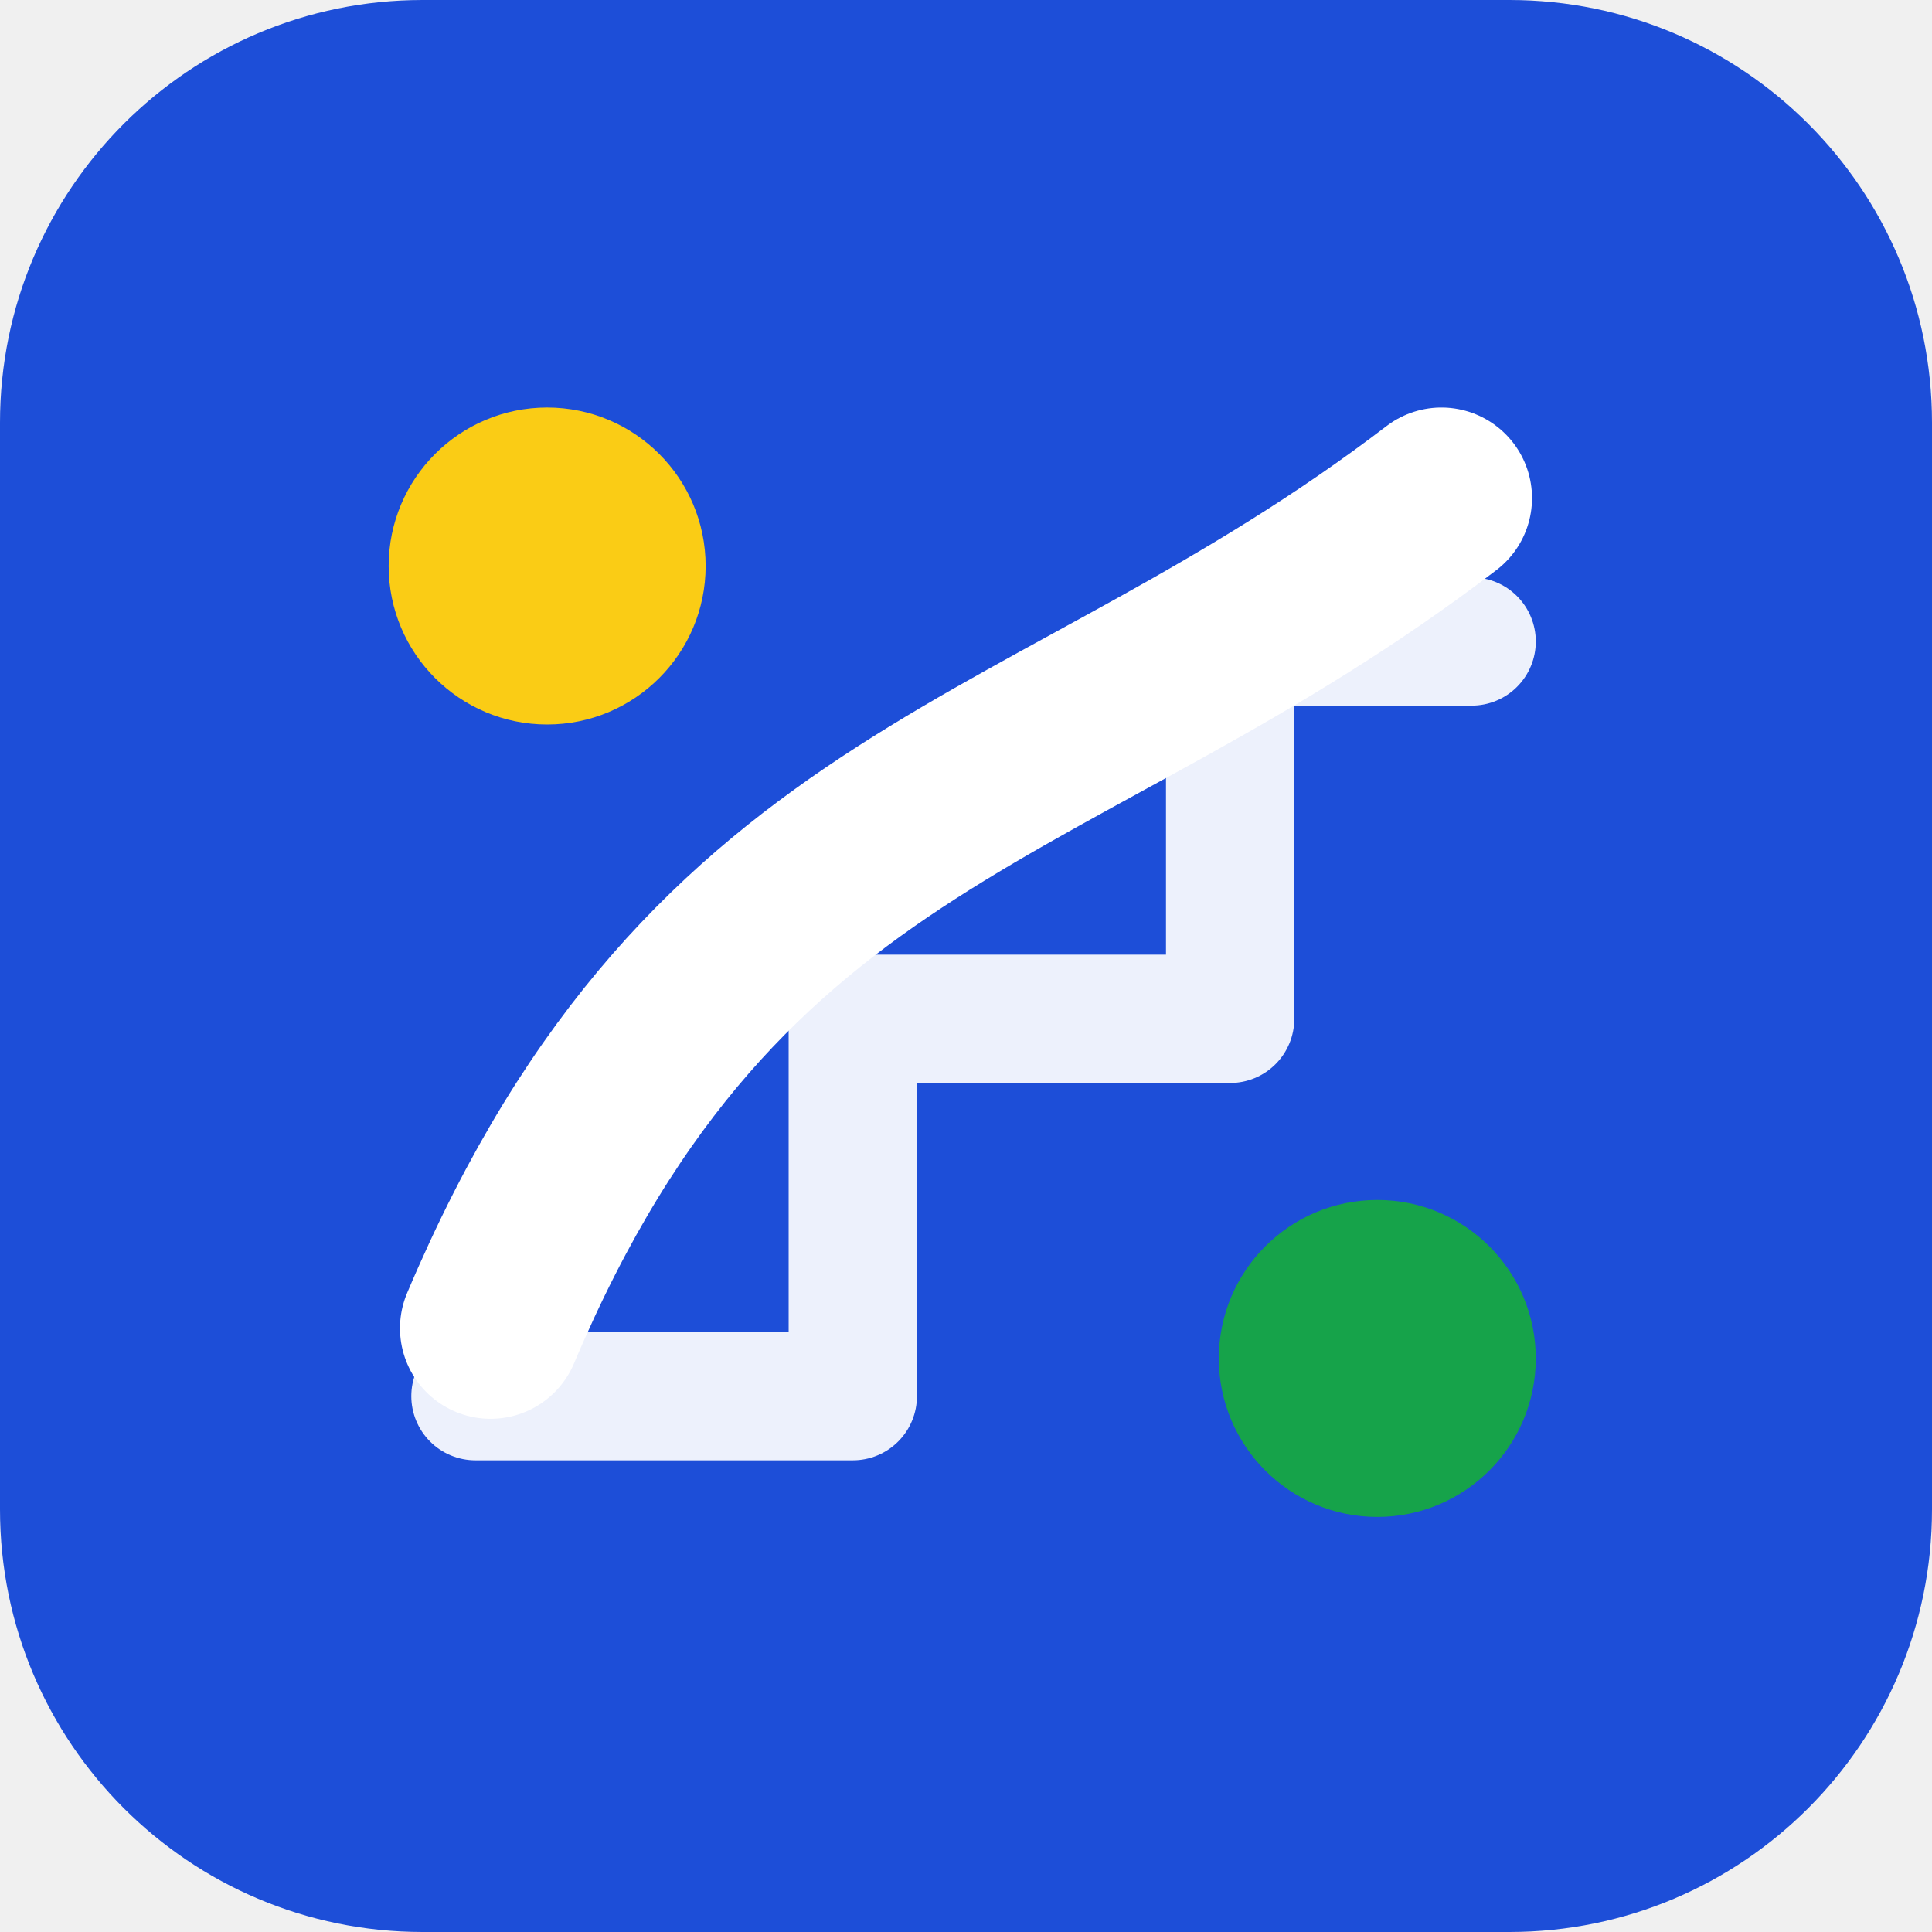
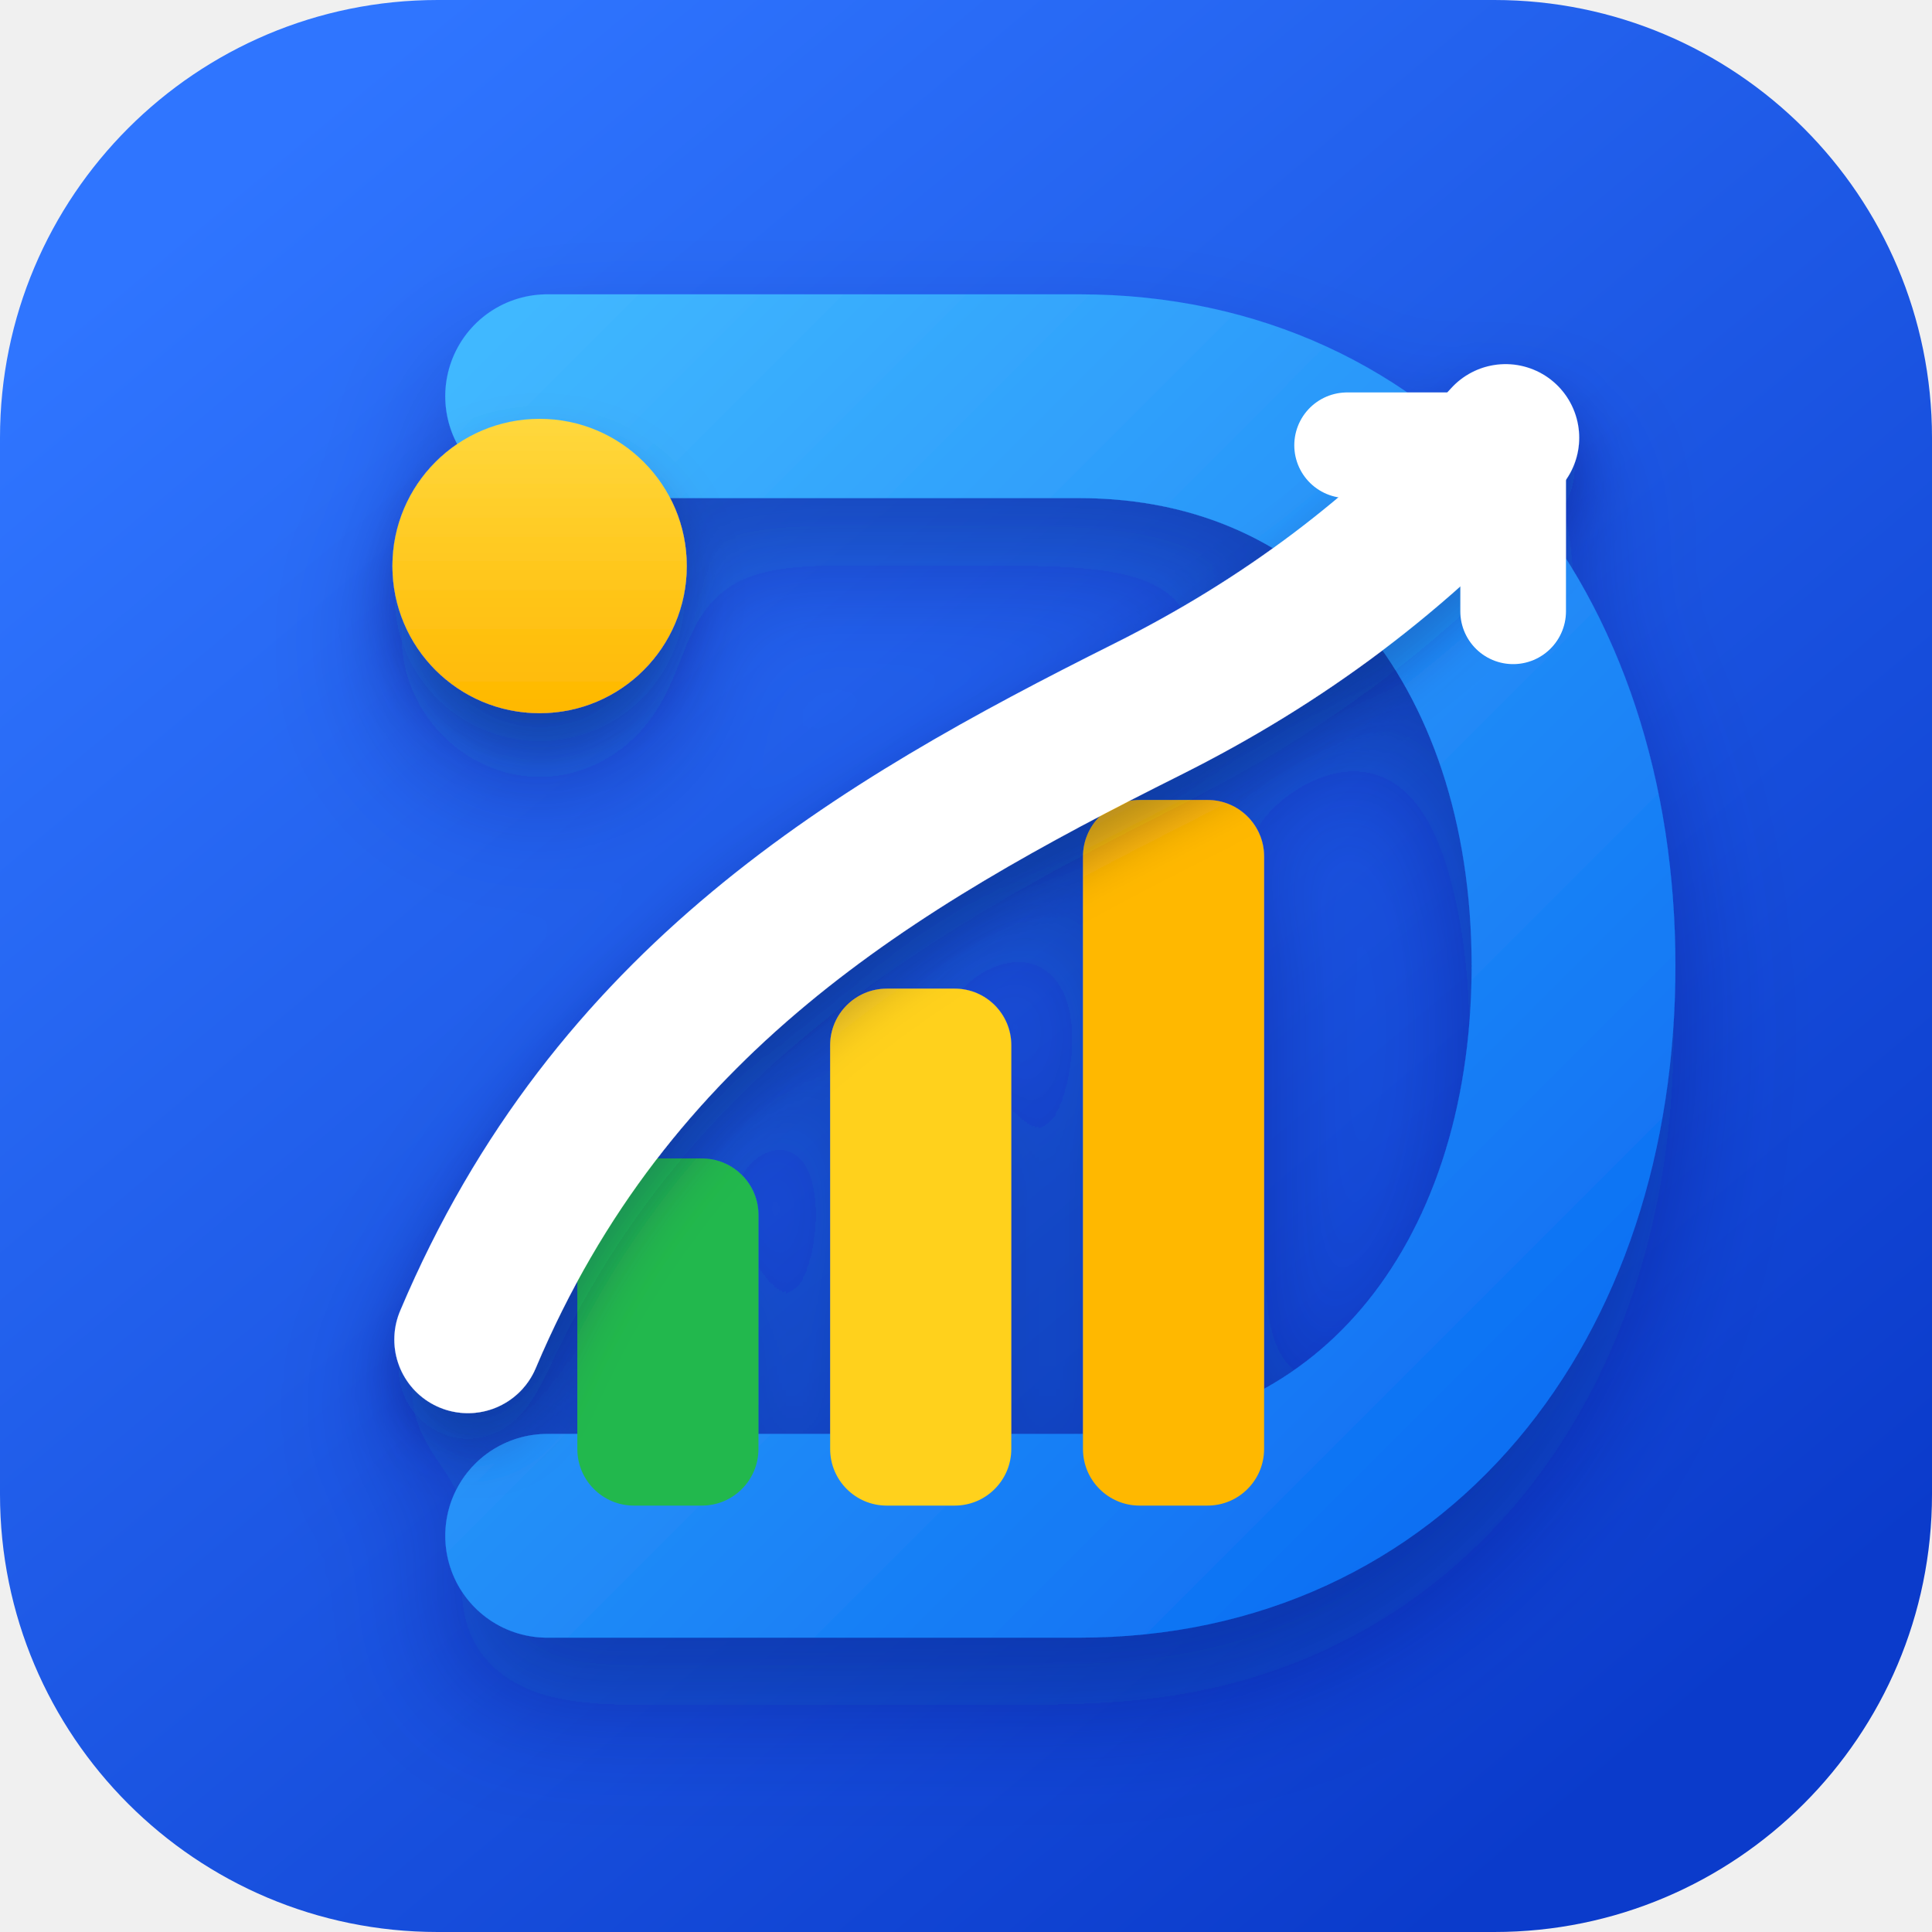
- <svg xmlns="http://www.w3.org/2000/svg" width="512" height="512" viewBox="0 0 512 512" fill="none">
-   <rect width="512" height="512" rx="112" fill="#1D4ED8" />
-   <circle cx="145" cy="150" r="42" fill="#FACC15" />
-   <circle cx="365" cy="360" r="42" fill="#16A34A" />
-   <path d="M130 352 C190 210, 280 210, 382 132" stroke="white" stroke-width="48" stroke-linecap="round" />
-   <path d="M126 370 L226 370 L226 270 L326 270 L326 170 L390 170" stroke="white" stroke-width="34" stroke-linecap="round" stroke-linejoin="round" opacity="0.92" />
+ <svg xmlns="http://www.w3.org/2000/svg" viewBox="0 0 512 512" role="img" aria-labelledby="title desc">
+   <defs>
+     <linearGradient id="bg" x1="70" y1="40" x2="430" y2="470" gradientUnits="userSpaceOnUse">
+       <stop stop-color="#2F75FF" />
+       <stop offset="1" stop-color="#0B3BCB" />
+     </linearGradient>
+     <linearGradient id="dStroke" x1="120" y1="100" x2="430" y2="410" gradientUnits="userSpaceOnUse">
+       <stop stop-color="#41B8FF" />
+       <stop offset="1" stop-color="#0868F2" />
+     </linearGradient>
+     <linearGradient id="yellow" x1="0" y1="0" x2="0" y2="1">
+       <stop stop-color="#FFD83D" />
+       <stop offset="1" stop-color="#FFB800" />
+     </linearGradient>
+     <filter id="shadow" x="-30%" y="-30%" width="160%" height="170%">
+       <feDropShadow dx="0" dy="18" stdDeviation="16" flood-color="#001C6B" flood-opacity=".38" />
+     </filter>
+     <filter id="softShadow" x="-30%" y="-30%" width="160%" height="170%">
+       <feDropShadow dx="0" dy="8" stdDeviation="7" flood-color="#001C6B" flood-opacity=".3" />
+     </filter>
+   </defs>
+   <rect width="512" height="512" rx="116" fill="url(#bg)" />
+   <g filter="url(#shadow)">
+     <path d="M145 105H286C366 105 417 169 417 256C417 343 366 407 286 407H145" fill="none" stroke="url(#dStroke)" stroke-width="54" stroke-linecap="round" stroke-linejoin="round" />
+     <rect x="153" y="307" width="48" height="92" rx="15" fill="#23B84D" />
+     <rect x="220" y="262" width="48" height="137" rx="15" fill="#FFD11A" />
+     <rect x="287" y="212" width="48" height="187" rx="15" fill="#FFB800" />
+     <path d="M124 355C162 265 232 224 304 188C340 170 371 147 399 116" fill="none" stroke="#FFFFFF" stroke-width="39" stroke-linecap="round" stroke-linejoin="round" filter="url(#softShadow)" />
+     <path d="M357 118H401V162" fill="none" stroke="#FFFFFF" stroke-width="28" stroke-linecap="round" stroke-linejoin="round" />
+     <circle cx="143" cy="150" r="39" fill="url(#yellow)" filter="url(#softShadow)" />
+   </g>
</svg>
